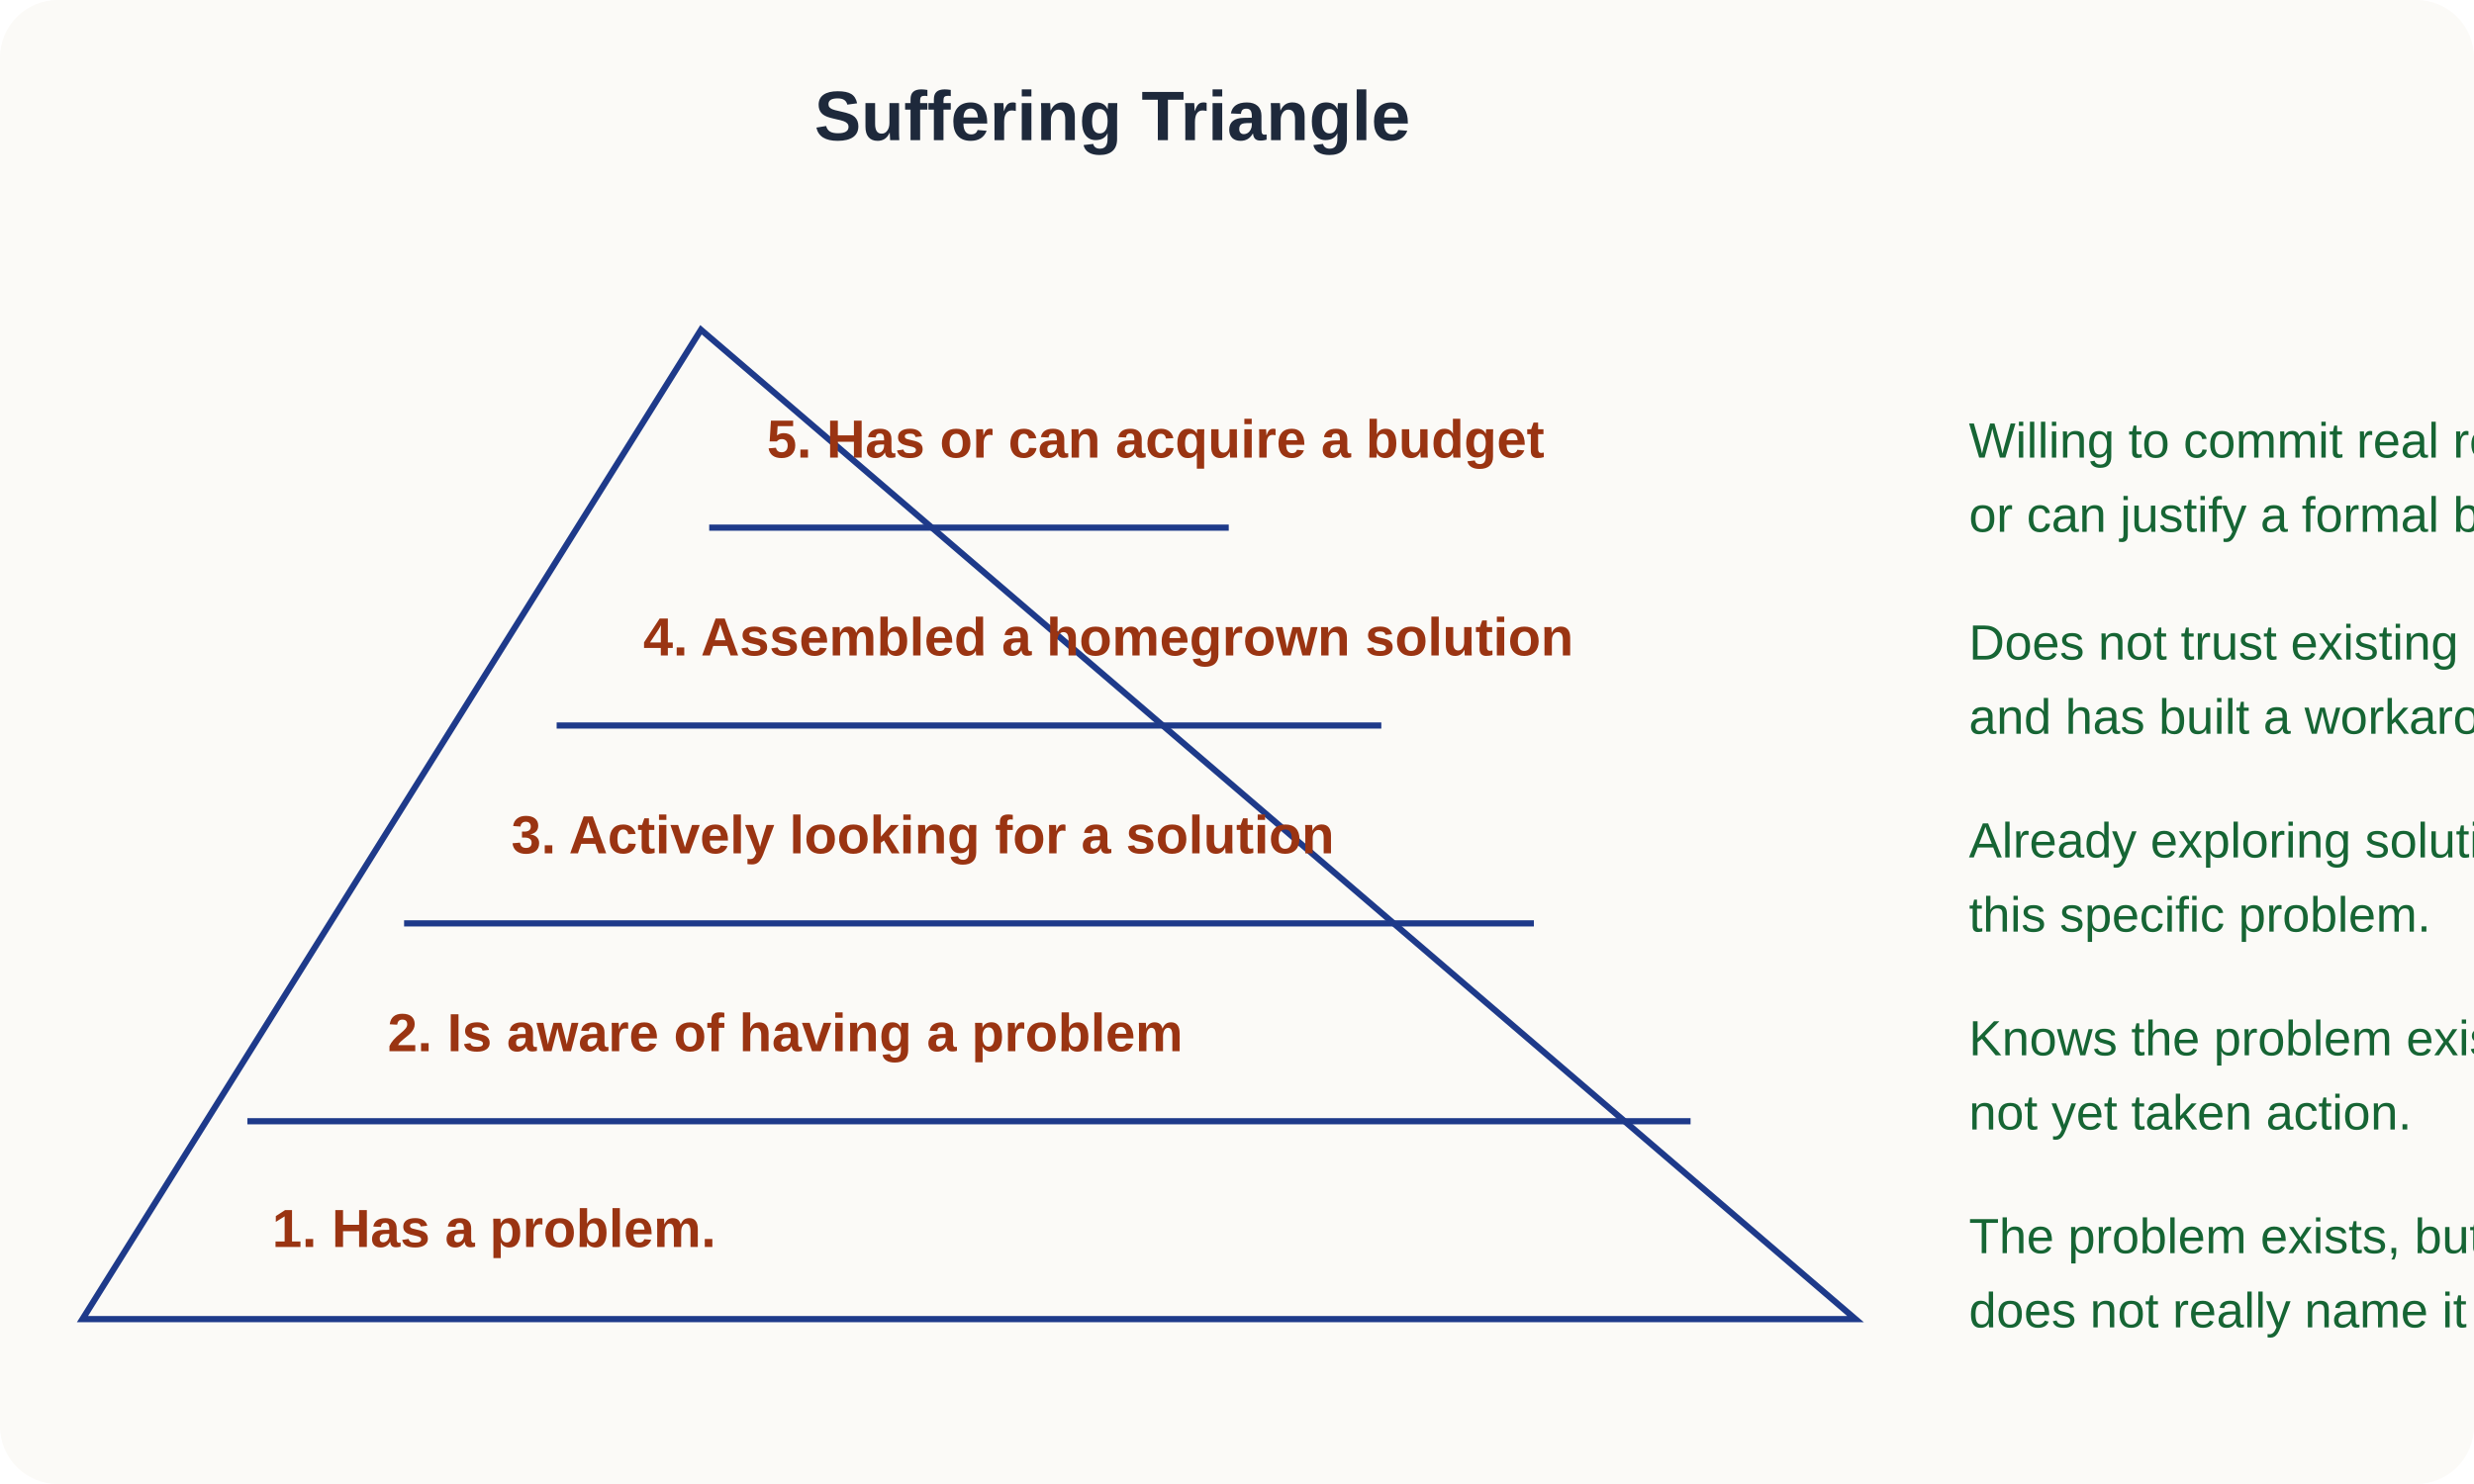
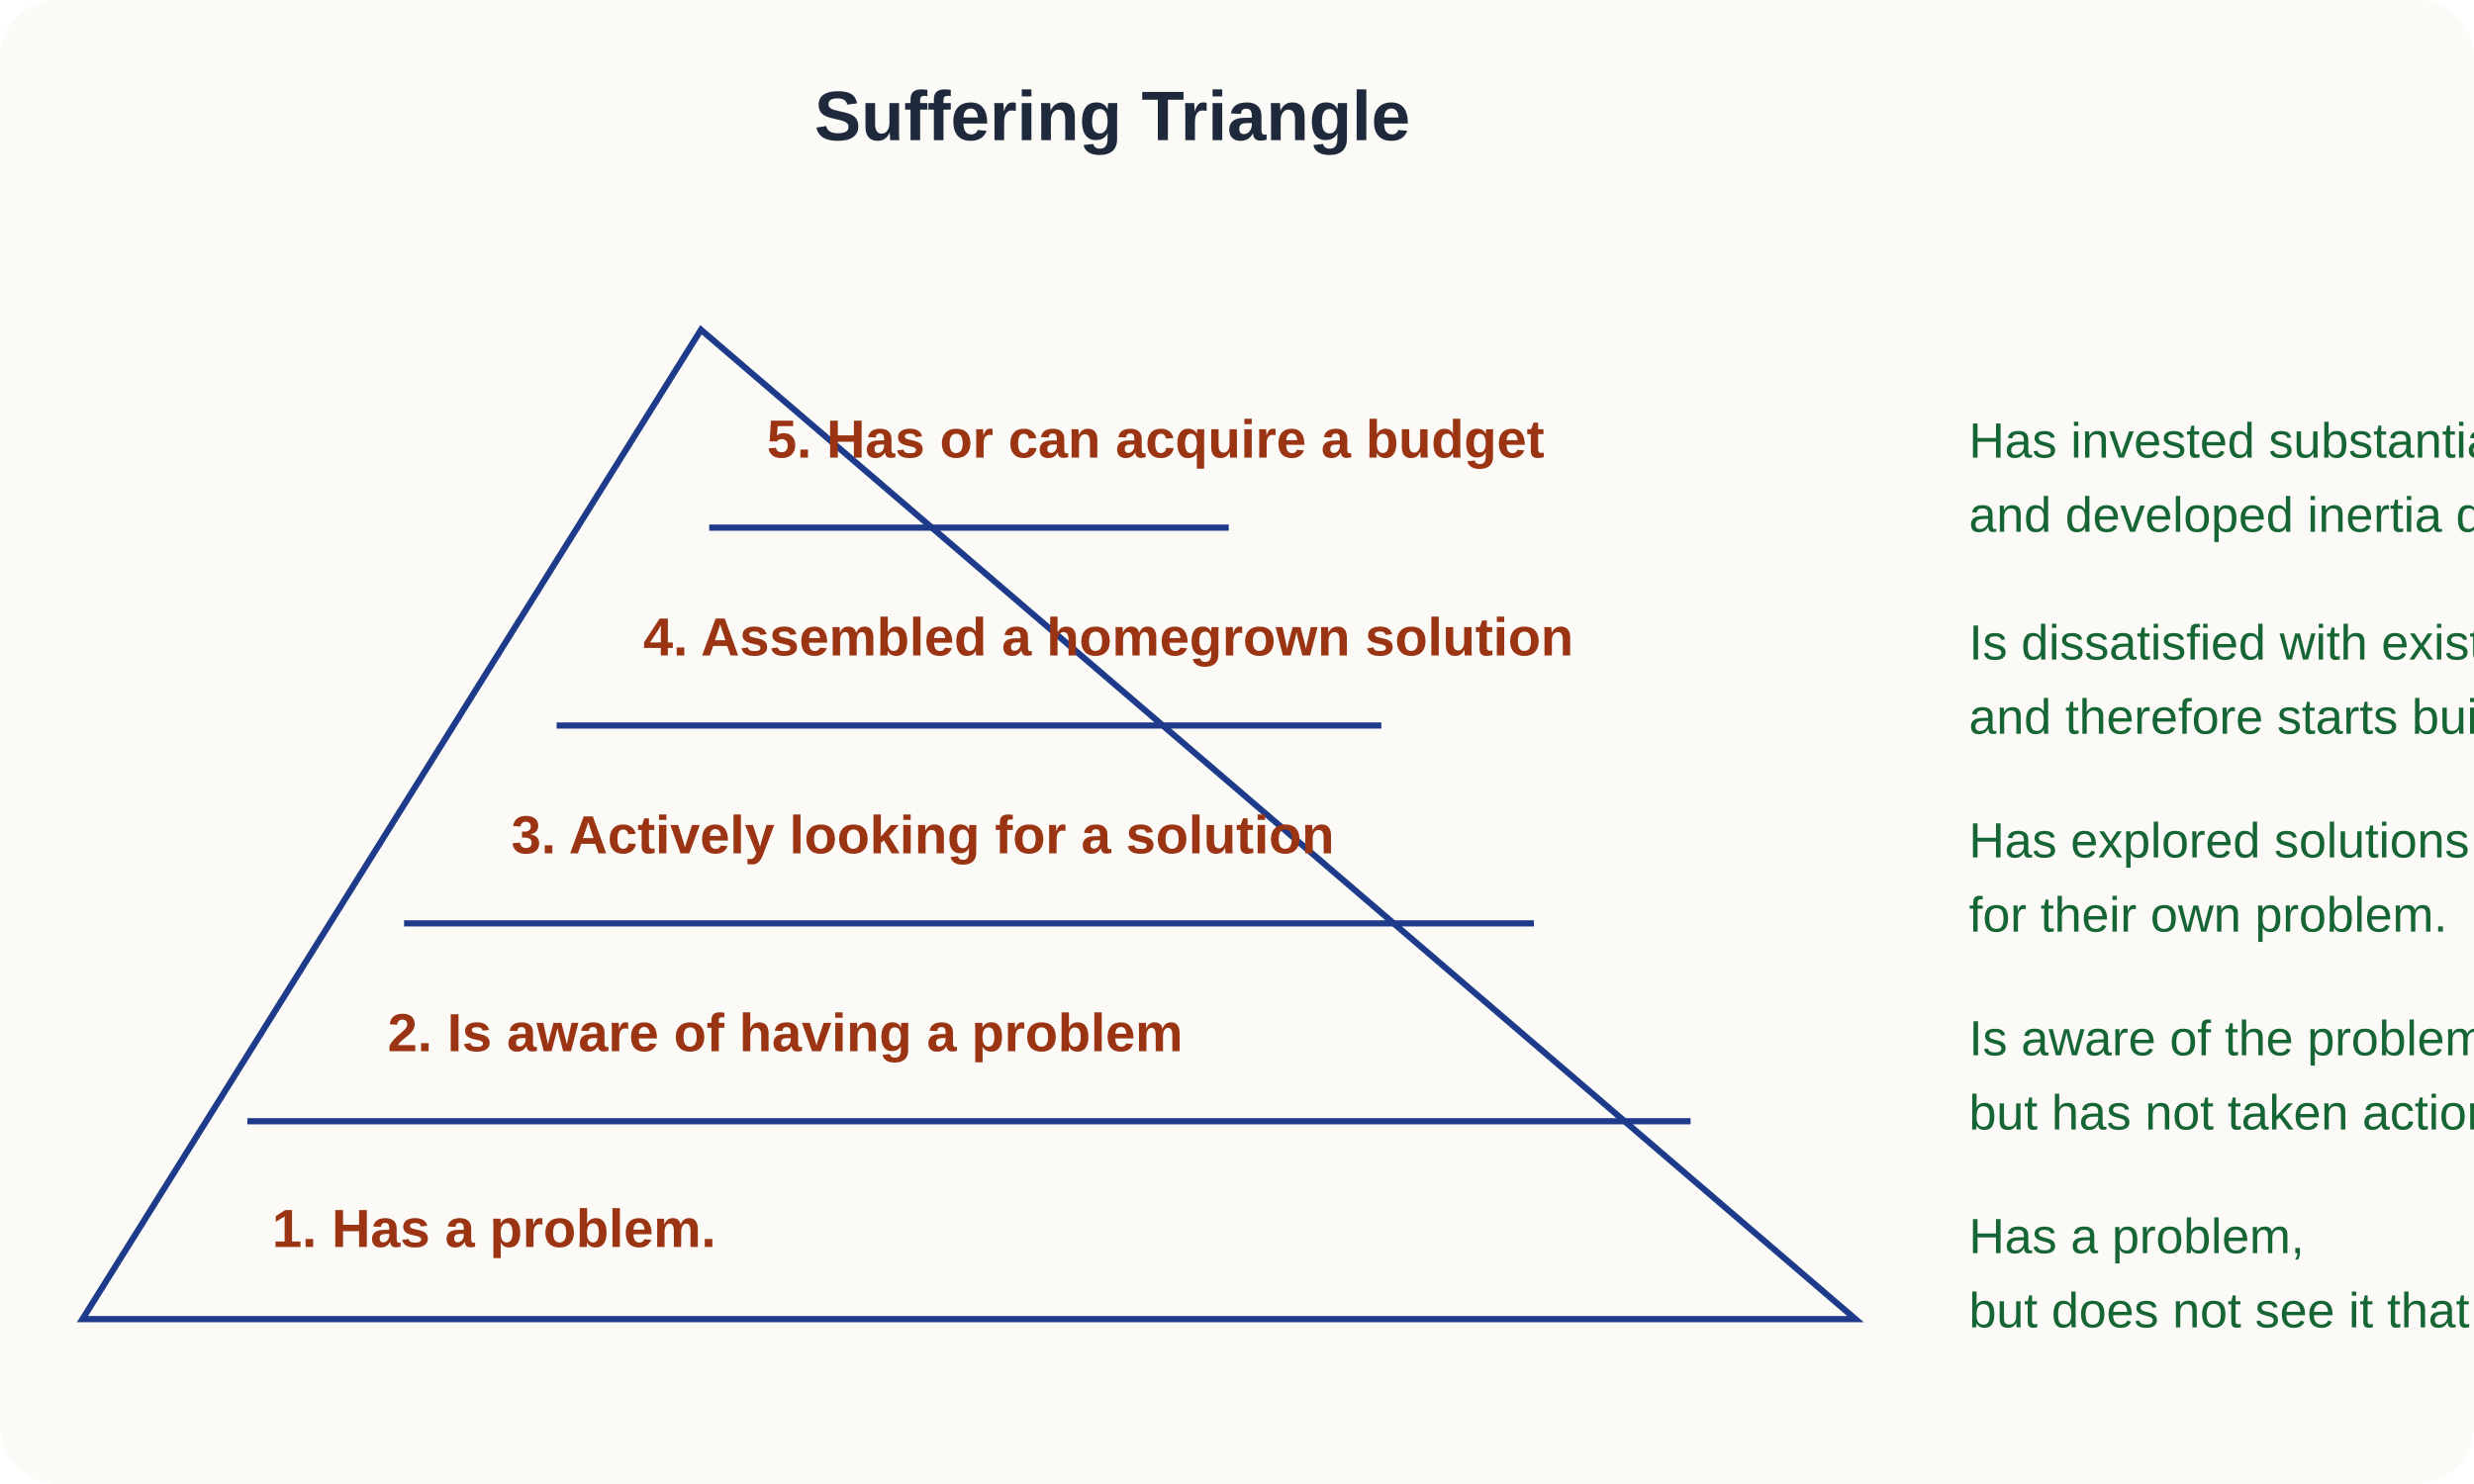
<svg xmlns="http://www.w3.org/2000/svg" viewBox="0 0 1200 720" role="img" aria-labelledby="title desc">
  <style>
    text{font-family:Arial,sans-serif;fill:#1f2937}
    .bg{fill:#fbfaf7}
    .title{font-size:34px;font-weight:700;fill:#1e293b}
    .stage{font-size:26px;font-weight:700;fill:#9a3412}
    .note{font-size:24px;fill:#166534}
    .line{stroke:#1e3a8a;stroke-width:3;fill:none}
  </style>
  <rect class="bg" x="0" y="0" width="1200" height="720" rx="28" />
  <text class="title" x="395" y="68">Suffering Triangle</text>
  <polygon points="340,160 900,640 40,640" class="line" />
  <line x1="120" y1="544" x2="820" y2="544" class="line" />
  <line x1="196" y1="448" x2="744" y2="448" class="line" />
  <line x1="270" y1="352" x2="670" y2="352" class="line" />
  <line x1="344" y1="256" x2="596" y2="256" class="line" />
  <text class="stage" x="132" y="605">1. Has a problem.</text>
  <text class="stage" x="188" y="510">2. Is aware of having a problem</text>
  <text class="stage" x="248" y="414">3. Actively looking for a solution</text>
  <text class="stage" x="312" y="318">4. Assembled a homegrown solution</text>
  <text class="stage" x="372" y="222">5. Has or can acquire a budget</text>
-   <text class="note" x="955" y="222">Willing to commit real resources</text>
-   <text class="note" x="955" y="258">or can justify a formal budget.</text>
-   <text class="note" x="955" y="320">Does not trust existing options enough</text>
-   <text class="note" x="955" y="356">and has built a workaround.</text>
-   <text class="note" x="955" y="416">Already exploring solutions for</text>
-   <text class="note" x="955" y="452">this specific problem.</text>
-   <text class="note" x="955" y="512">Knows the problem exists, but has</text>
-   <text class="note" x="955" y="548">not yet taken action.</text>
-   <text class="note" x="955" y="608">The problem exists, but the actor</text>
-   <text class="note" x="955" y="644">does not really name it yet.</text>
+   <text class="note" x="955" y="222">Has invested substantial effort and cost,</text>
+   <text class="note" x="955" y="258">and developed inertia different from most people.</text>
+   <text class="note" x="955" y="320">Is dissatisfied with existing options,</text>
+   <text class="note" x="955" y="356">and therefore starts building their own solution.</text>
+   <text class="note" x="955" y="416">Has explored solutions</text>
+   <text class="note" x="955" y="452">for their own problem.</text>
+   <text class="note" x="955" y="512">Is aware of the problem</text>
+   <text class="note" x="955" y="548">but has not taken action.</text>
+   <text class="note" x="955" y="608">Has a problem,</text>
+   <text class="note" x="955" y="644">but does not see it that way.</text>
</svg>
